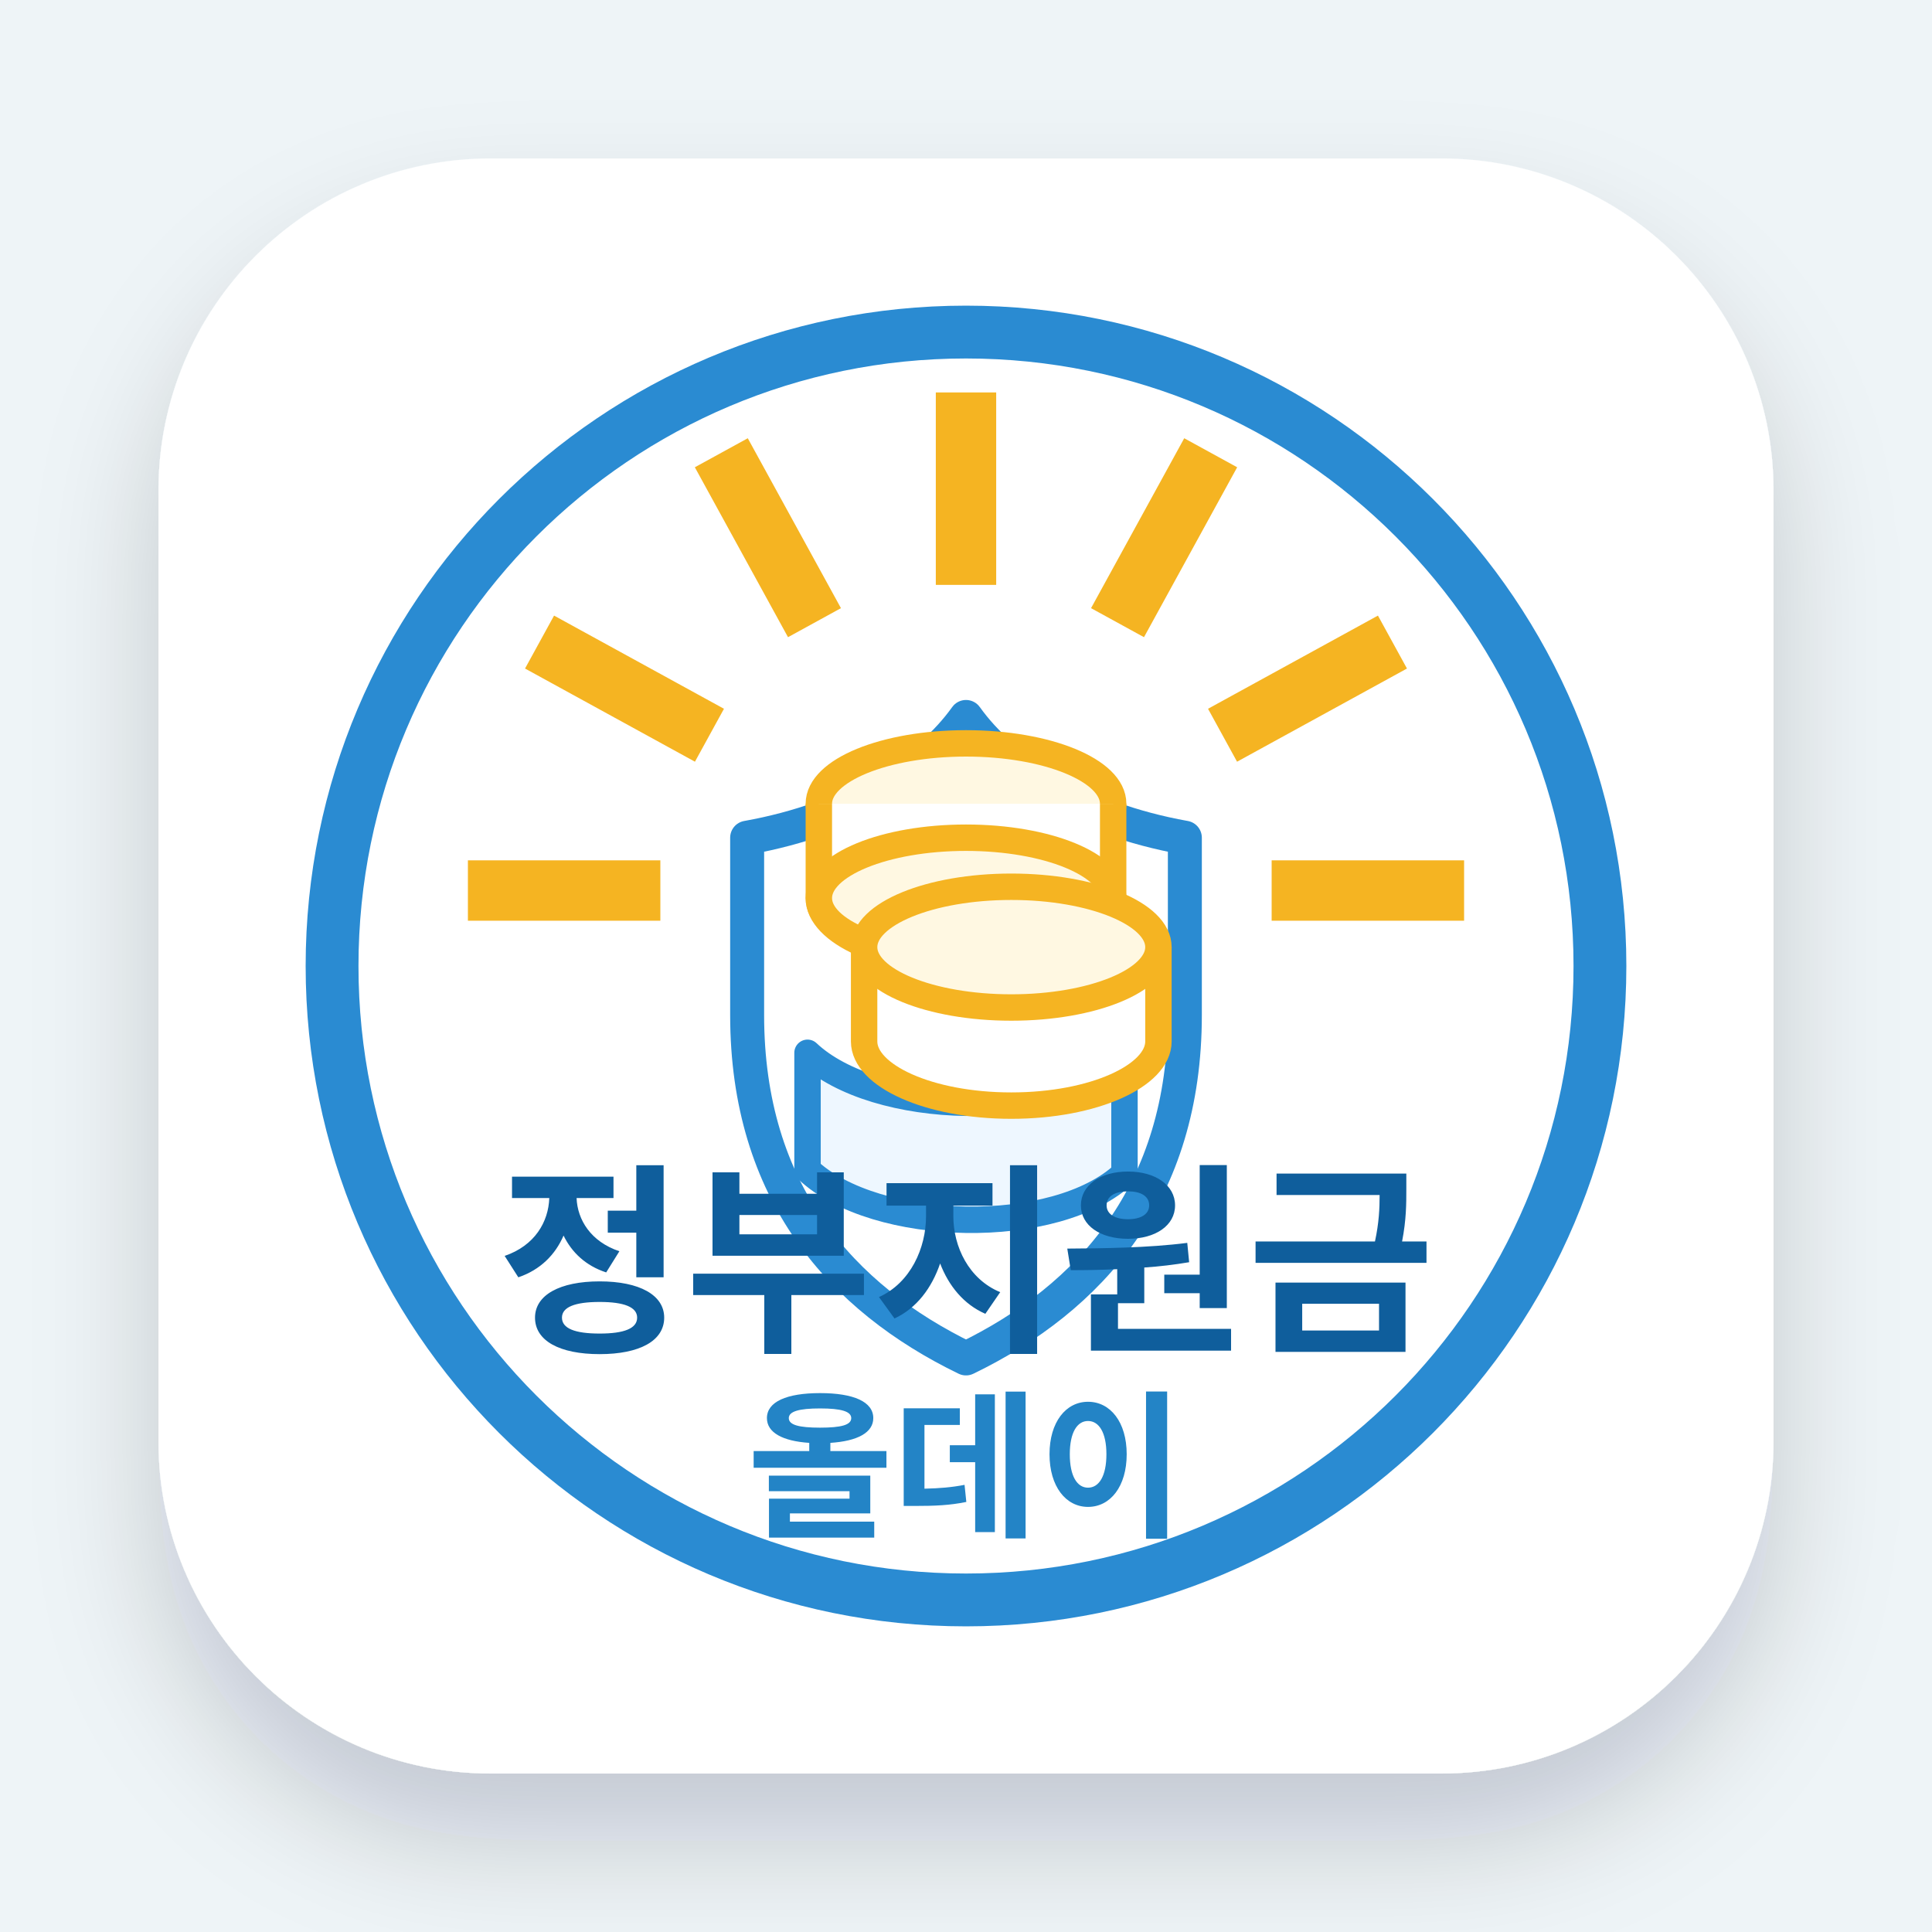
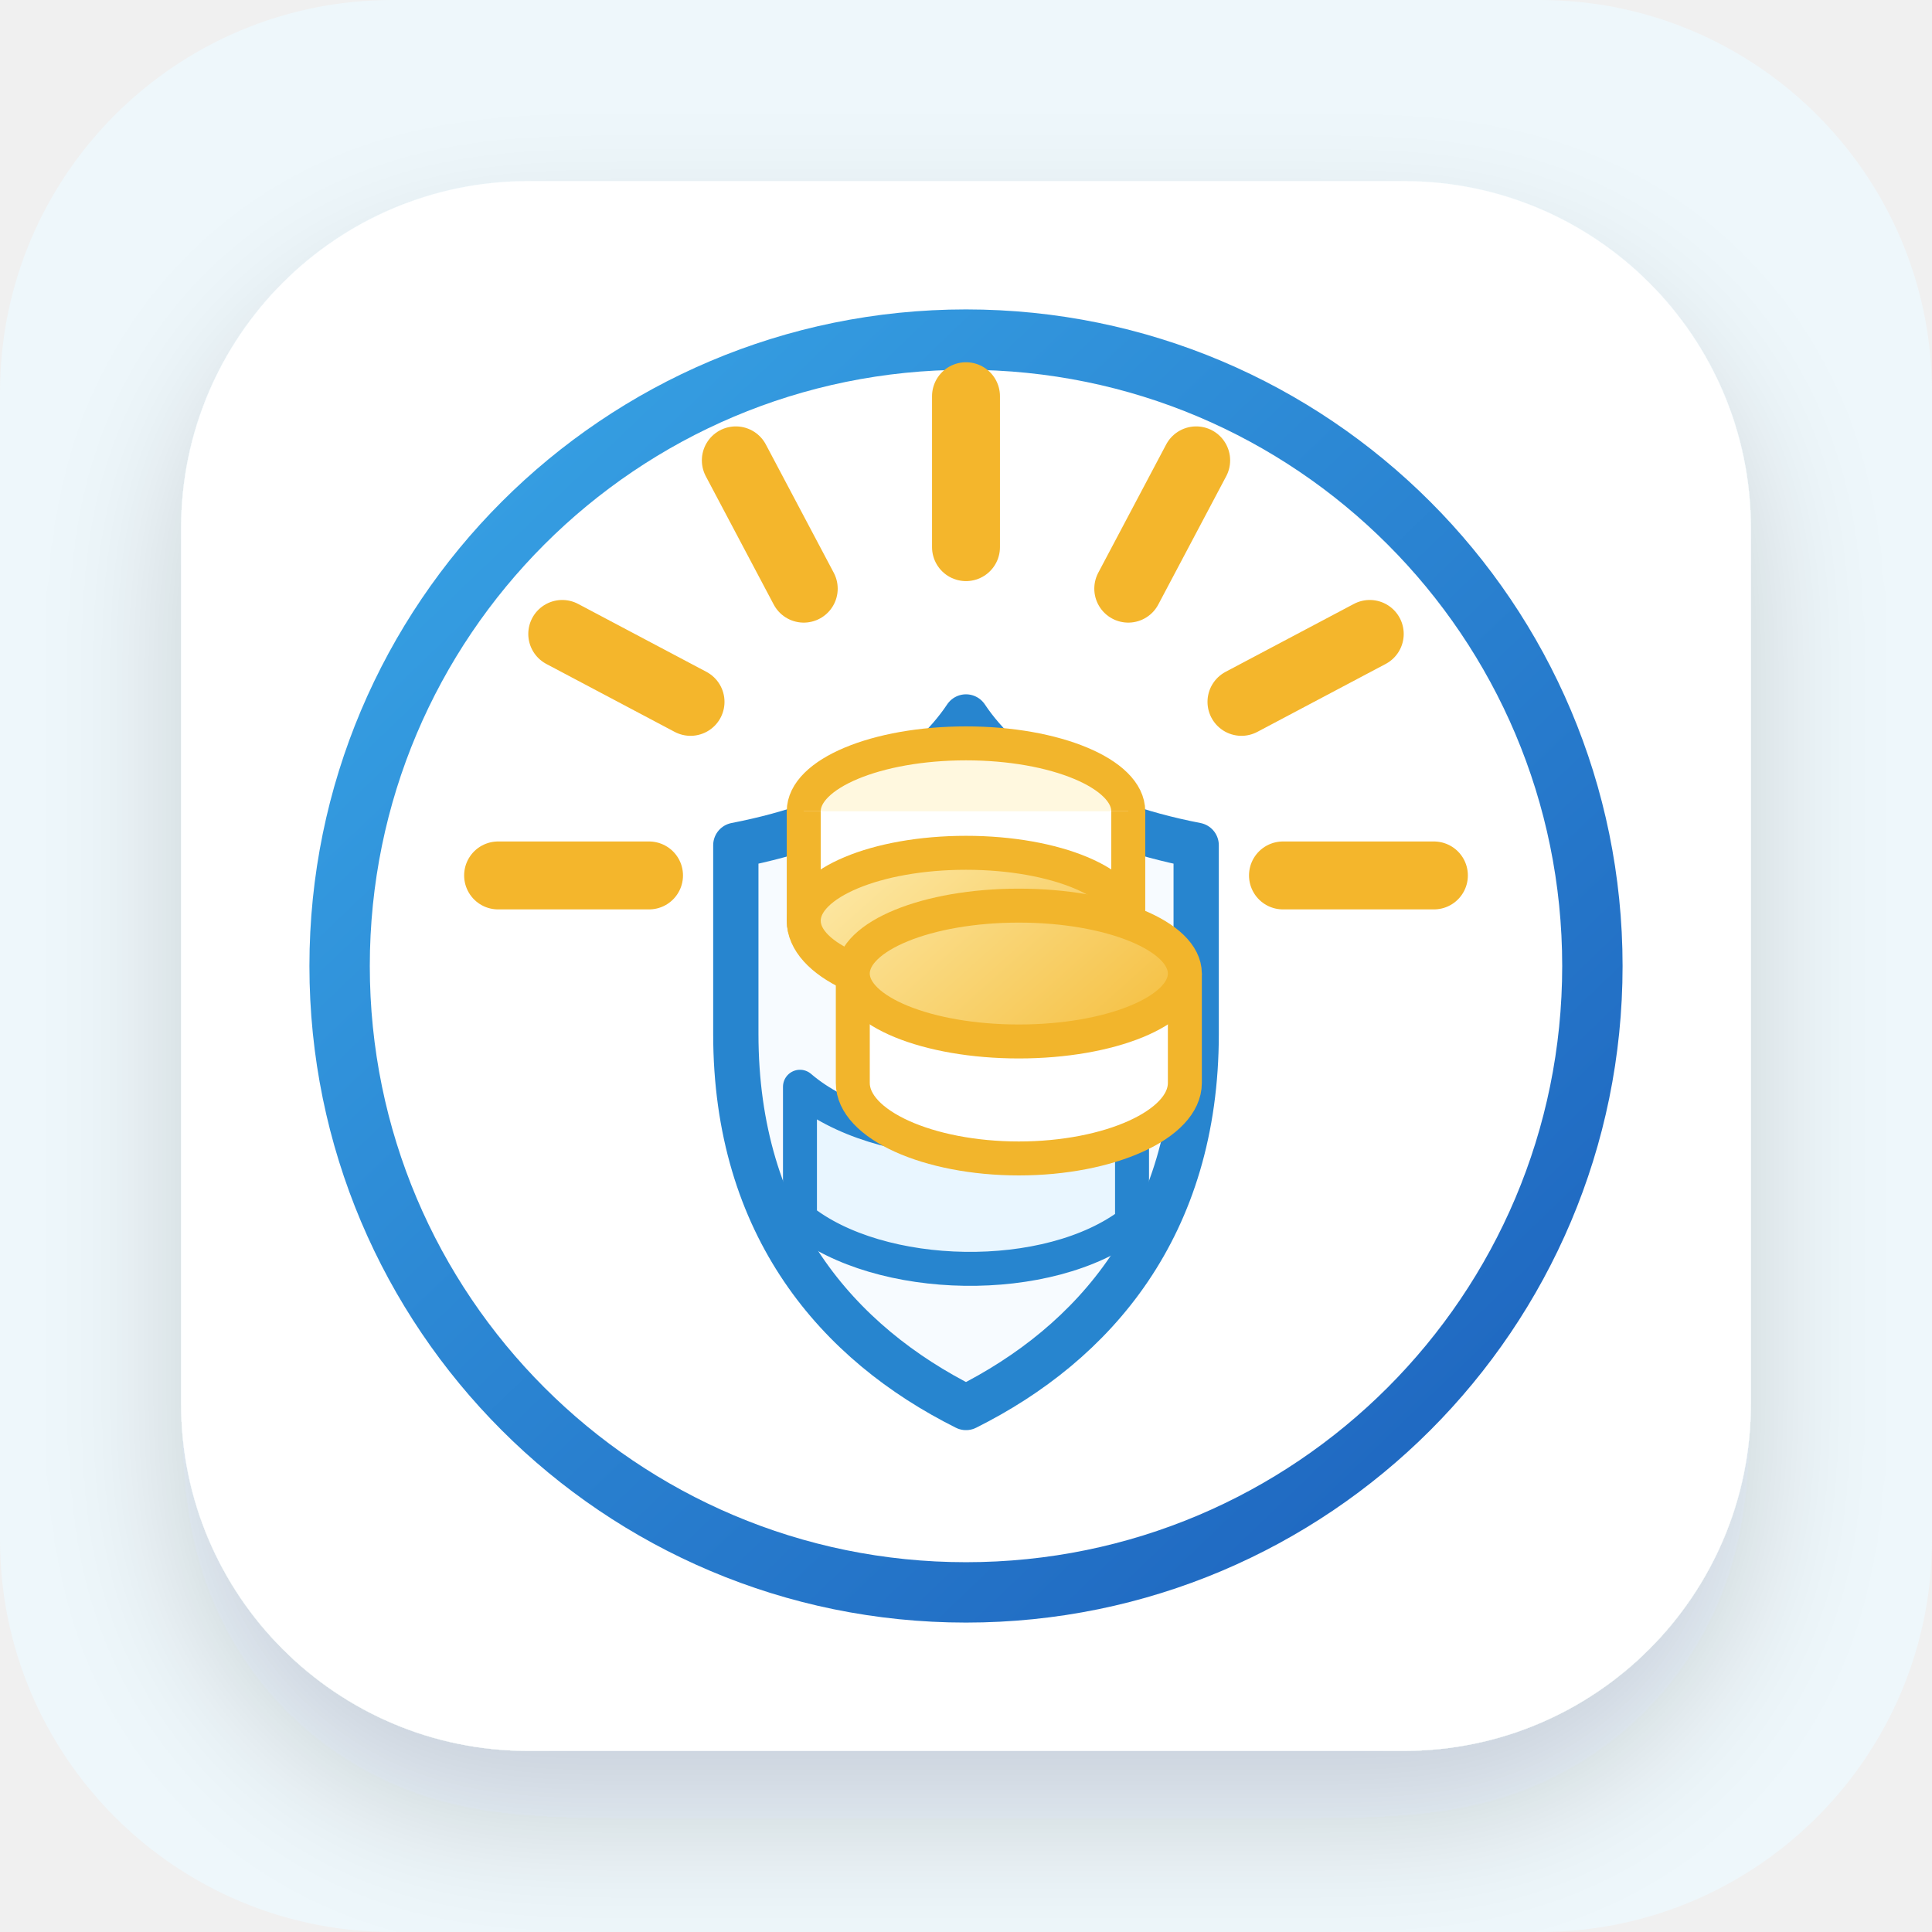
<svg xmlns="http://www.w3.org/2000/svg" width="512" height="512" viewBox="0 0 512 512" role="img" aria-labelledby="title desc">
  <defs>
-     <filter id="shadow" x="-12%" y="-8%" width="124%" height="124%">
-       <feDropShadow dx="0" dy="18" stdDeviation="16" flood-color="#0f172a" flood-opacity="0.18" />
+     <filter id="shadow" x="-16%" y="-12%" width="132%" height="132%">
+       <feDropShadow dx="0" dy="18" stdDeviation="18" flood-color="#0f172a" flood-opacity="0.16" />
    </filter>
+     <linearGradient id="blueRing" x1="96" y1="92" x2="410" y2="420" gradientUnits="userSpaceOnUse">
+       <stop stop-color="#38a5e6" />
+       <stop offset="1" stop-color="#1d62bd" />
+     </linearGradient>
+     <linearGradient id="goldCoin" x1="214" y1="196" x2="312" y2="306" gradientUnits="userSpaceOnUse">
+       <stop stop-color="#fff6c7" />
+       <stop offset="1" stop-color="#f3b322" />
+     </linearGradient>
  </defs>
-   <rect width="512" height="512" fill="#eef4f7" />
-   <rect x="42" y="42" width="428" height="428" rx="88" fill="#ffffff" filter="url(#shadow)" />
-   <circle cx="256" cy="256" r="168" fill="#ffffff" stroke="#2a8bd2" stroke-width="14" />
-   <g stroke="#f5b422" stroke-width="16" stroke-linecap="square">
-     <path d="M256 112v35" />
-     <path d="M195 127l17 31" />
-     <path d="M150 174l31 17" />
-     <path d="M132 236h35" />
-     <path d="M317 127l-17 31" />
-     <path d="M362 174l-31 17" />
-     <path d="M380 236h-35" />
+   <rect width="512" height="512" rx="104" fill="#eef7fb" />
+   <rect x="48" y="48" width="416" height="416" rx="92" fill="#ffffff" filter="url(#shadow)" />
+   <circle cx="256" cy="256" r="166" fill="#ffffff" stroke="url(#blueRing)" stroke-width="16" />
+   <g stroke="#f4b62c" stroke-width="18" stroke-linecap="round">
+     <path d="M256 105v40" />
+     <path d="M195 122l18 34" />
+     <path d="M149 168l34 18" />
+     <path d="M132 232h40" />
+     <path d="M317 122l-18 34" />
+     <path d="M363 168l-34 18" />
+     <path d="M380 232h-40" />
  </g>
-   <path d="M198 222c28-5 48-18 58-32 10 14 30 27 58 32v47c0 47-25 75-58 91-33-16-58-44-58-91v-47z" fill="#ffffff" stroke="#2a8bd2" stroke-width="9" stroke-linejoin="round" />
-   <path d="M214 279c18 17 66 18 84 1v31c-18 17-66 16-84-1v-31z" fill="#eef7ff" stroke="#2a8bd2" stroke-width="7" stroke-linejoin="round" />
-   <g stroke="#f5b422" stroke-width="7" stroke-linejoin="round">
-     <ellipse cx="256" cy="213" rx="39" ry="16" fill="#fff8e2" />
-     <path d="M217 213v25c0 9 17 17 39 17s39-8 39-17v-25" fill="#ffffff" />
-     <ellipse cx="256" cy="238" rx="39" ry="16" fill="#fff8e2" />
-     <path d="M229 251v25c0 9 17 17 39 17s39-8 39-17v-25" fill="#ffffff" />
-     <ellipse cx="268" cy="251" rx="39" ry="16" fill="#fff8e2" />
+   <path d="M195 224c31-6 51-19 61-34 10 15 30 28 61 34v50c0 51-27 82-61 99-34-17-61-48-61-99v-50z" fill="#f7fbff" stroke="#2785cf" stroke-width="12" stroke-linejoin="round" />
+   <path d="M212 288c21 18 66 19 88 1v35c-22 17-67 16-88-1v-35z" fill="#e9f6ff" stroke="#2785cf" stroke-width="9" stroke-linejoin="round" />
+   <g stroke="#f2b52c" stroke-width="9" stroke-linejoin="round">
+     <ellipse cx="256" cy="215" rx="43" ry="18" fill="#fff8df" />
+     <path d="M213 215v29c0 11 19 20 43 20s43-9 43-20v-29" fill="#ffffff" />
+     <ellipse cx="256" cy="244" rx="43" ry="18" fill="url(#goldCoin)" />
+     <path d="M226 258v29c0 11 20 20 44 20s44-9 44-20v-29" fill="#ffffff" />
+     <ellipse cx="270" cy="258" rx="44" ry="18" fill="url(#goldCoin)" />
  </g>
-   <text x="256" y="354" fill="#0f5e9c" font-family="Pretendard, 'Noto Sans KR', Arial, sans-serif" font-size="54" font-weight="900" text-anchor="middle">정부지원금</text>
-   <text x="256" y="404" fill="#2384c6" font-family="Pretendard, 'Noto Sans KR', Arial, sans-serif" font-size="42" font-weight="800" text-anchor="middle">올데이</text>
</svg>
